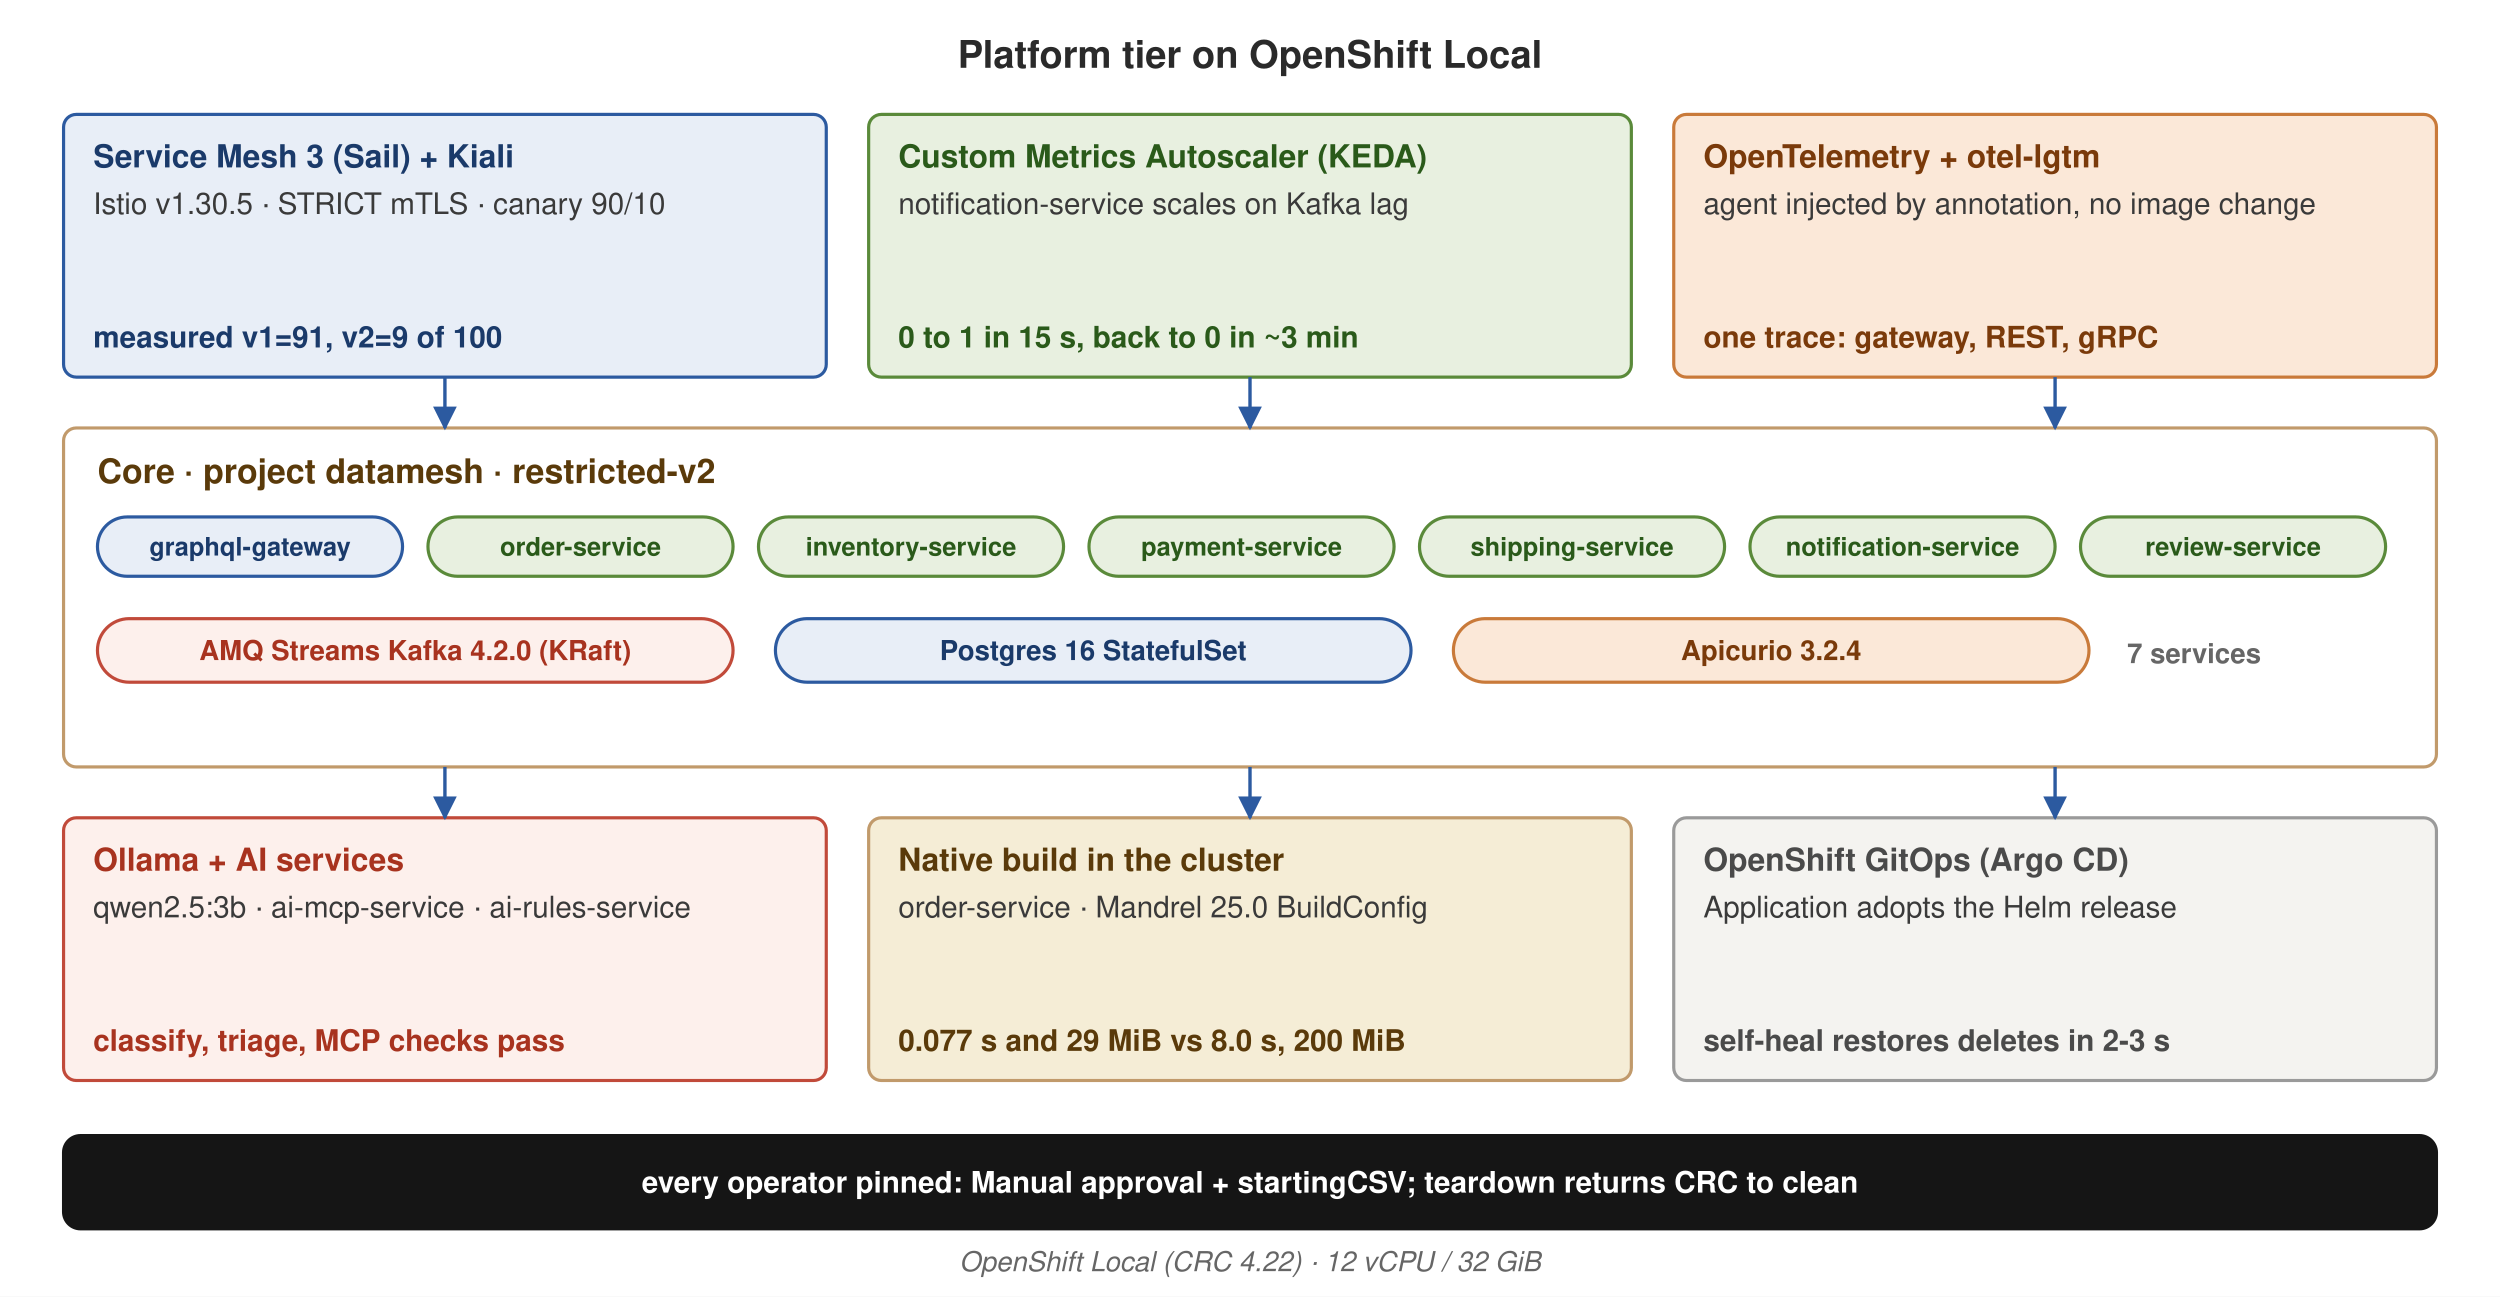
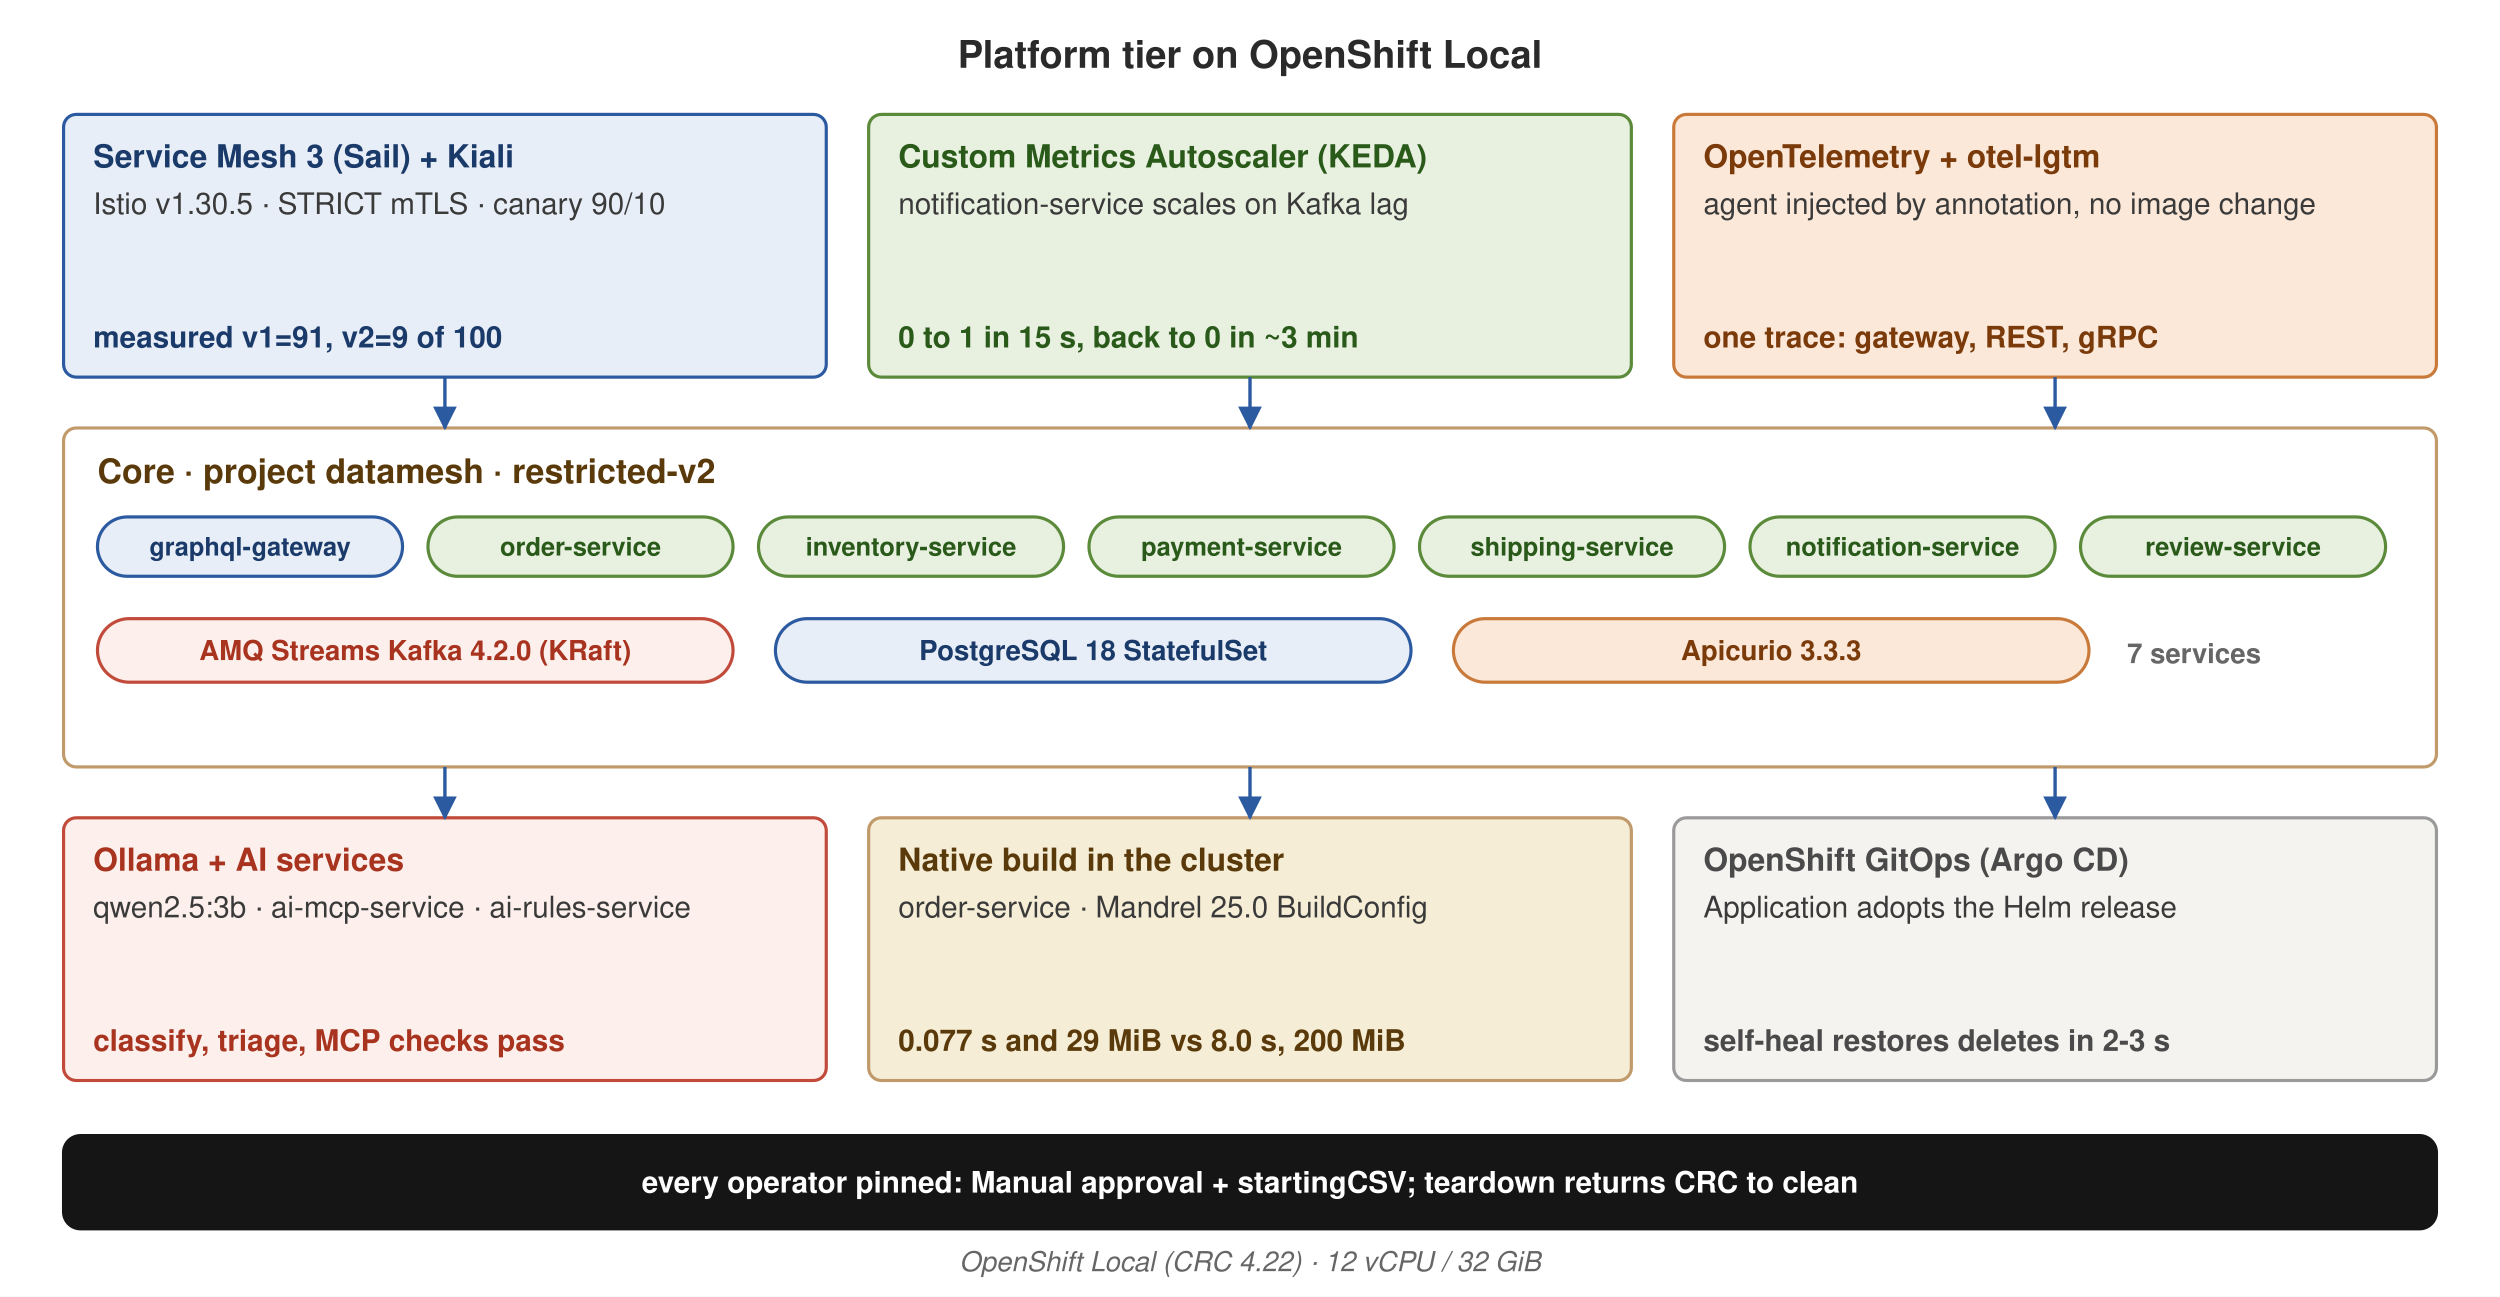
<svg xmlns="http://www.w3.org/2000/svg" viewBox="0 0 1180 612" font-family="Helvetica, -apple-system, 'Segoe UI', Roboto, sans-serif">
  <rect x="0" y="0" width="1180" height="612" fill="#ffffff" />
  <defs>
    <marker id="arr" viewBox="0 0 10 10" refX="9" refY="5" markerWidth="7" markerHeight="7" orient="auto-start-reverse">
      <path d="M0,0 L10,5 L0,10 z" fill="#5a5a5a" />
    </marker>
    <marker id="arrR" viewBox="0 0 10 10" refX="9" refY="5" markerWidth="7" markerHeight="7" orient="auto-start-reverse">
      <path d="M0,0 L10,5 L0,10 z" fill="#c14a3a" />
    </marker>
    <marker id="arrB" viewBox="0 0 10 10" refX="9" refY="5" markerWidth="7" markerHeight="7" orient="auto-start-reverse">
      <path d="M0,0 L10,5 L0,10 z" fill="#2c5aa0" />
    </marker>
    <marker id="arrG" viewBox="0 0 10 10" refX="9" refY="5" markerWidth="7" markerHeight="7" orient="auto-start-reverse">
      <path d="M0,0 L10,5 L0,10 z" fill="#5a8a3a" />
    </marker>
  </defs>
  <text x="590" y="32" font-size="18" fill="#2a2a2a" text-anchor="middle" font-weight="700">Platform tier on OpenShift Local</text>
  <rect x="30" y="54" width="360" height="124" fill="#e8eef7" stroke="#2c5aa0" stroke-width="1.5" rx="6" />
  <text x="44" y="79" font-size="15" fill="#1a3a6a" text-anchor="start" font-weight="700">Service Mesh 3 (Sail) + Kiali</text>
  <text x="44" y="101" font-size="14" fill="#3a3a3a" text-anchor="start">Istio v1.30.5 · STRICT mTLS · canary 90/10</text>
  <text x="44" y="164" font-size="14" fill="#1a3a6a" text-anchor="start" font-weight="700">measured v1=91, v2=9 of 100</text>
  <rect x="410" y="54" width="360" height="124" fill="#e8f0e0" stroke="#5a8a3a" stroke-width="1.5" rx="6" />
  <text x="424" y="79" font-size="15" fill="#2a5a1a" text-anchor="start" font-weight="700">Custom Metrics Autoscaler (KEDA)</text>
  <text x="424" y="101" font-size="14" fill="#3a3a3a" text-anchor="start">notification-service scales on Kafka lag</text>
  <text x="424" y="164" font-size="14" fill="#2a5a1a" text-anchor="start" font-weight="700">0 to 1 in 15 s, back to 0 in ~3 min</text>
  <rect x="790" y="54" width="360" height="124" fill="#fbe8d8" stroke="#c97a3a" stroke-width="1.5" rx="6" />
  <text x="804" y="79" font-size="15" fill="#7a3a0a" text-anchor="start" font-weight="700">OpenTelemetry + otel-lgtm</text>
  <text x="804" y="101" font-size="14" fill="#3a3a3a" text-anchor="start">agent injected by annotation, no image change</text>
  <text x="804" y="164" font-size="14" fill="#7a3a0a" text-anchor="start" font-weight="700">one trace: gateway, REST, gRPC</text>
  <rect x="30" y="386" width="360" height="124" fill="#fdf0ec" stroke="#c14a3a" stroke-width="1.5" rx="6" />
  <text x="44" y="411" font-size="15" fill="#a8331f" text-anchor="start" font-weight="700">Ollama + AI services</text>
  <text x="44" y="433" font-size="14" fill="#3a3a3a" text-anchor="start">qwen2.5:3b · ai-mcp-service · ai-rules-service</text>
  <text x="44" y="496" font-size="14" fill="#a8331f" text-anchor="start" font-weight="700">classify, triage, MCP checks pass</text>
  <rect x="410" y="386" width="360" height="124" fill="#f5edd6" stroke="#c19a6b" stroke-width="1.5" rx="6" />
  <text x="424" y="411" font-size="15" fill="#5a3a0a" text-anchor="start" font-weight="700">Native build in the cluster</text>
  <text x="424" y="433" font-size="14" fill="#3a3a3a" text-anchor="start">order-service · Mandrel 25.0 BuildConfig</text>
  <text x="424" y="496" font-size="14" fill="#5a3a0a" text-anchor="start" font-weight="700">0.077 s and 29 MiB vs 8.0 s, 200 MiB</text>
  <rect x="790" y="386" width="360" height="124" fill="#f4f3f0" stroke="#9a9a9a" stroke-width="1.5" rx="6" />
  <text x="804" y="411" font-size="15" fill="#4a4a4a" text-anchor="start" font-weight="700">OpenShift GitOps (Argo CD)</text>
  <text x="804" y="433" font-size="14" fill="#3a3a3a" text-anchor="start">Application adopts the Helm release</text>
  <text x="804" y="496" font-size="14" fill="#4a4a4a" text-anchor="start" font-weight="700">self-heal restores deletes in 2-3 s</text>
  <rect x="30" y="202" width="1120" height="160" fill="#ffffff" stroke="#c19a6b" stroke-width="1.5" rx="6" />
  <text x="46" y="228" font-size="16" fill="#5a3a0a" text-anchor="start" font-weight="700">Core · project datamesh · restricted-v2</text>
  <rect x="46" y="244" width="144" height="28" fill="#e8eef7" stroke="#2c5aa0" stroke-width="1.5" rx="14" />
  <text x="118" y="262.2" font-size="12" fill="#1a3a6a" text-anchor="middle" font-weight="700">graphql-gateway</text>
  <rect x="202" y="244" width="144" height="28" fill="#e8f0e0" stroke="#5a8a3a" stroke-width="1.5" rx="14" />
  <text x="274" y="262.2" font-size="12" fill="#2a5a1a" text-anchor="middle" font-weight="700">order-service</text>
  <rect x="358" y="244" width="144" height="28" fill="#e8f0e0" stroke="#5a8a3a" stroke-width="1.5" rx="14" />
  <text x="430" y="262.2" font-size="12" fill="#2a5a1a" text-anchor="middle" font-weight="700">inventory-service</text>
  <rect x="514" y="244" width="144" height="28" fill="#e8f0e0" stroke="#5a8a3a" stroke-width="1.5" rx="14" />
  <text x="586" y="262.2" font-size="12" fill="#2a5a1a" text-anchor="middle" font-weight="700">payment-service</text>
  <rect x="670" y="244" width="144" height="28" fill="#e8f0e0" stroke="#5a8a3a" stroke-width="1.5" rx="14" />
  <text x="742" y="262.2" font-size="12" fill="#2a5a1a" text-anchor="middle" font-weight="700">shipping-service</text>
  <rect x="826" y="244" width="144" height="28" fill="#e8f0e0" stroke="#5a8a3a" stroke-width="1.5" rx="14" />
  <text x="898" y="262.2" font-size="12" fill="#2a5a1a" text-anchor="middle" font-weight="700">notification-service</text>
  <rect x="982" y="244" width="144" height="28" fill="#e8f0e0" stroke="#5a8a3a" stroke-width="1.5" rx="14" />
  <text x="1054" y="262.2" font-size="12" fill="#2a5a1a" text-anchor="middle" font-weight="700">review-service</text>
  <rect x="46" y="292" width="300" height="30" fill="#fdf0ec" stroke="#c14a3a" stroke-width="1.5" rx="15" />
  <text x="196" y="311.55" font-size="13" fill="#a8331f" text-anchor="middle" font-weight="700">AMQ Streams Kafka 4.2.0 (KRaft)</text>
  <rect x="366" y="292" width="300" height="30" fill="#e8eef7" stroke="#2c5aa0" stroke-width="1.5" rx="15" />
-   <text x="516" y="311.55" font-size="13" fill="#1a3a6a" text-anchor="middle" font-weight="700">Postgres 16 StatefulSet</text>
+   <text x="516" y="311.55" font-size="13" fill="#1a3a6a" text-anchor="middle" font-weight="700">PostgreSQL 18 StatefulSet</text>
  <rect x="686" y="292" width="300" height="30" fill="#fbe8d8" stroke="#c97a3a" stroke-width="1.5" rx="15" />
-   <text x="836" y="311.55" font-size="13" fill="#7a3a0a" text-anchor="middle" font-weight="700">Apicurio 3.2.4</text>
+   <text x="836" y="311.55" font-size="13" fill="#7a3a0a" text-anchor="middle" font-weight="700">Apicurio 3.3.3</text>
  <text x="1004" y="313" font-size="13" fill="#666666" text-anchor="start" font-weight="700">7 services</text>
  <line x1="210" y1="178" x2="210" y2="202" stroke="#2c5aa0" stroke-width="1.6" marker-end="url(#arrB)" />
  <line x1="210" y1="362" x2="210" y2="386" stroke="#2c5aa0" stroke-width="1.6" marker-end="url(#arrB)" />
  <line x1="590" y1="178" x2="590" y2="202" stroke="#2c5aa0" stroke-width="1.6" marker-end="url(#arrB)" />
  <line x1="590" y1="362" x2="590" y2="386" stroke="#2c5aa0" stroke-width="1.6" marker-end="url(#arrB)" />
  <line x1="970" y1="178" x2="970" y2="202" stroke="#2c5aa0" stroke-width="1.6" marker-end="url(#arrB)" />
  <line x1="970" y1="362" x2="970" y2="386" stroke="#2c5aa0" stroke-width="1.6" marker-end="url(#arrB)" />
  <rect x="30" y="536" width="1120" height="44" fill="#151515" stroke="#151515" stroke-width="1.5" rx="8" />
  <text x="590" y="562.9" font-size="14" fill="#ffffff" text-anchor="middle" font-weight="700">every operator pinned: Manual approval + startingCSV; teardown returns CRC to clean</text>
  <text x="590" y="600" font-size="13" fill="#666666" text-anchor="middle" font-style="italic">OpenShift Local (CRC 4.22) · 12 vCPU / 32 GiB</text>
</svg>
